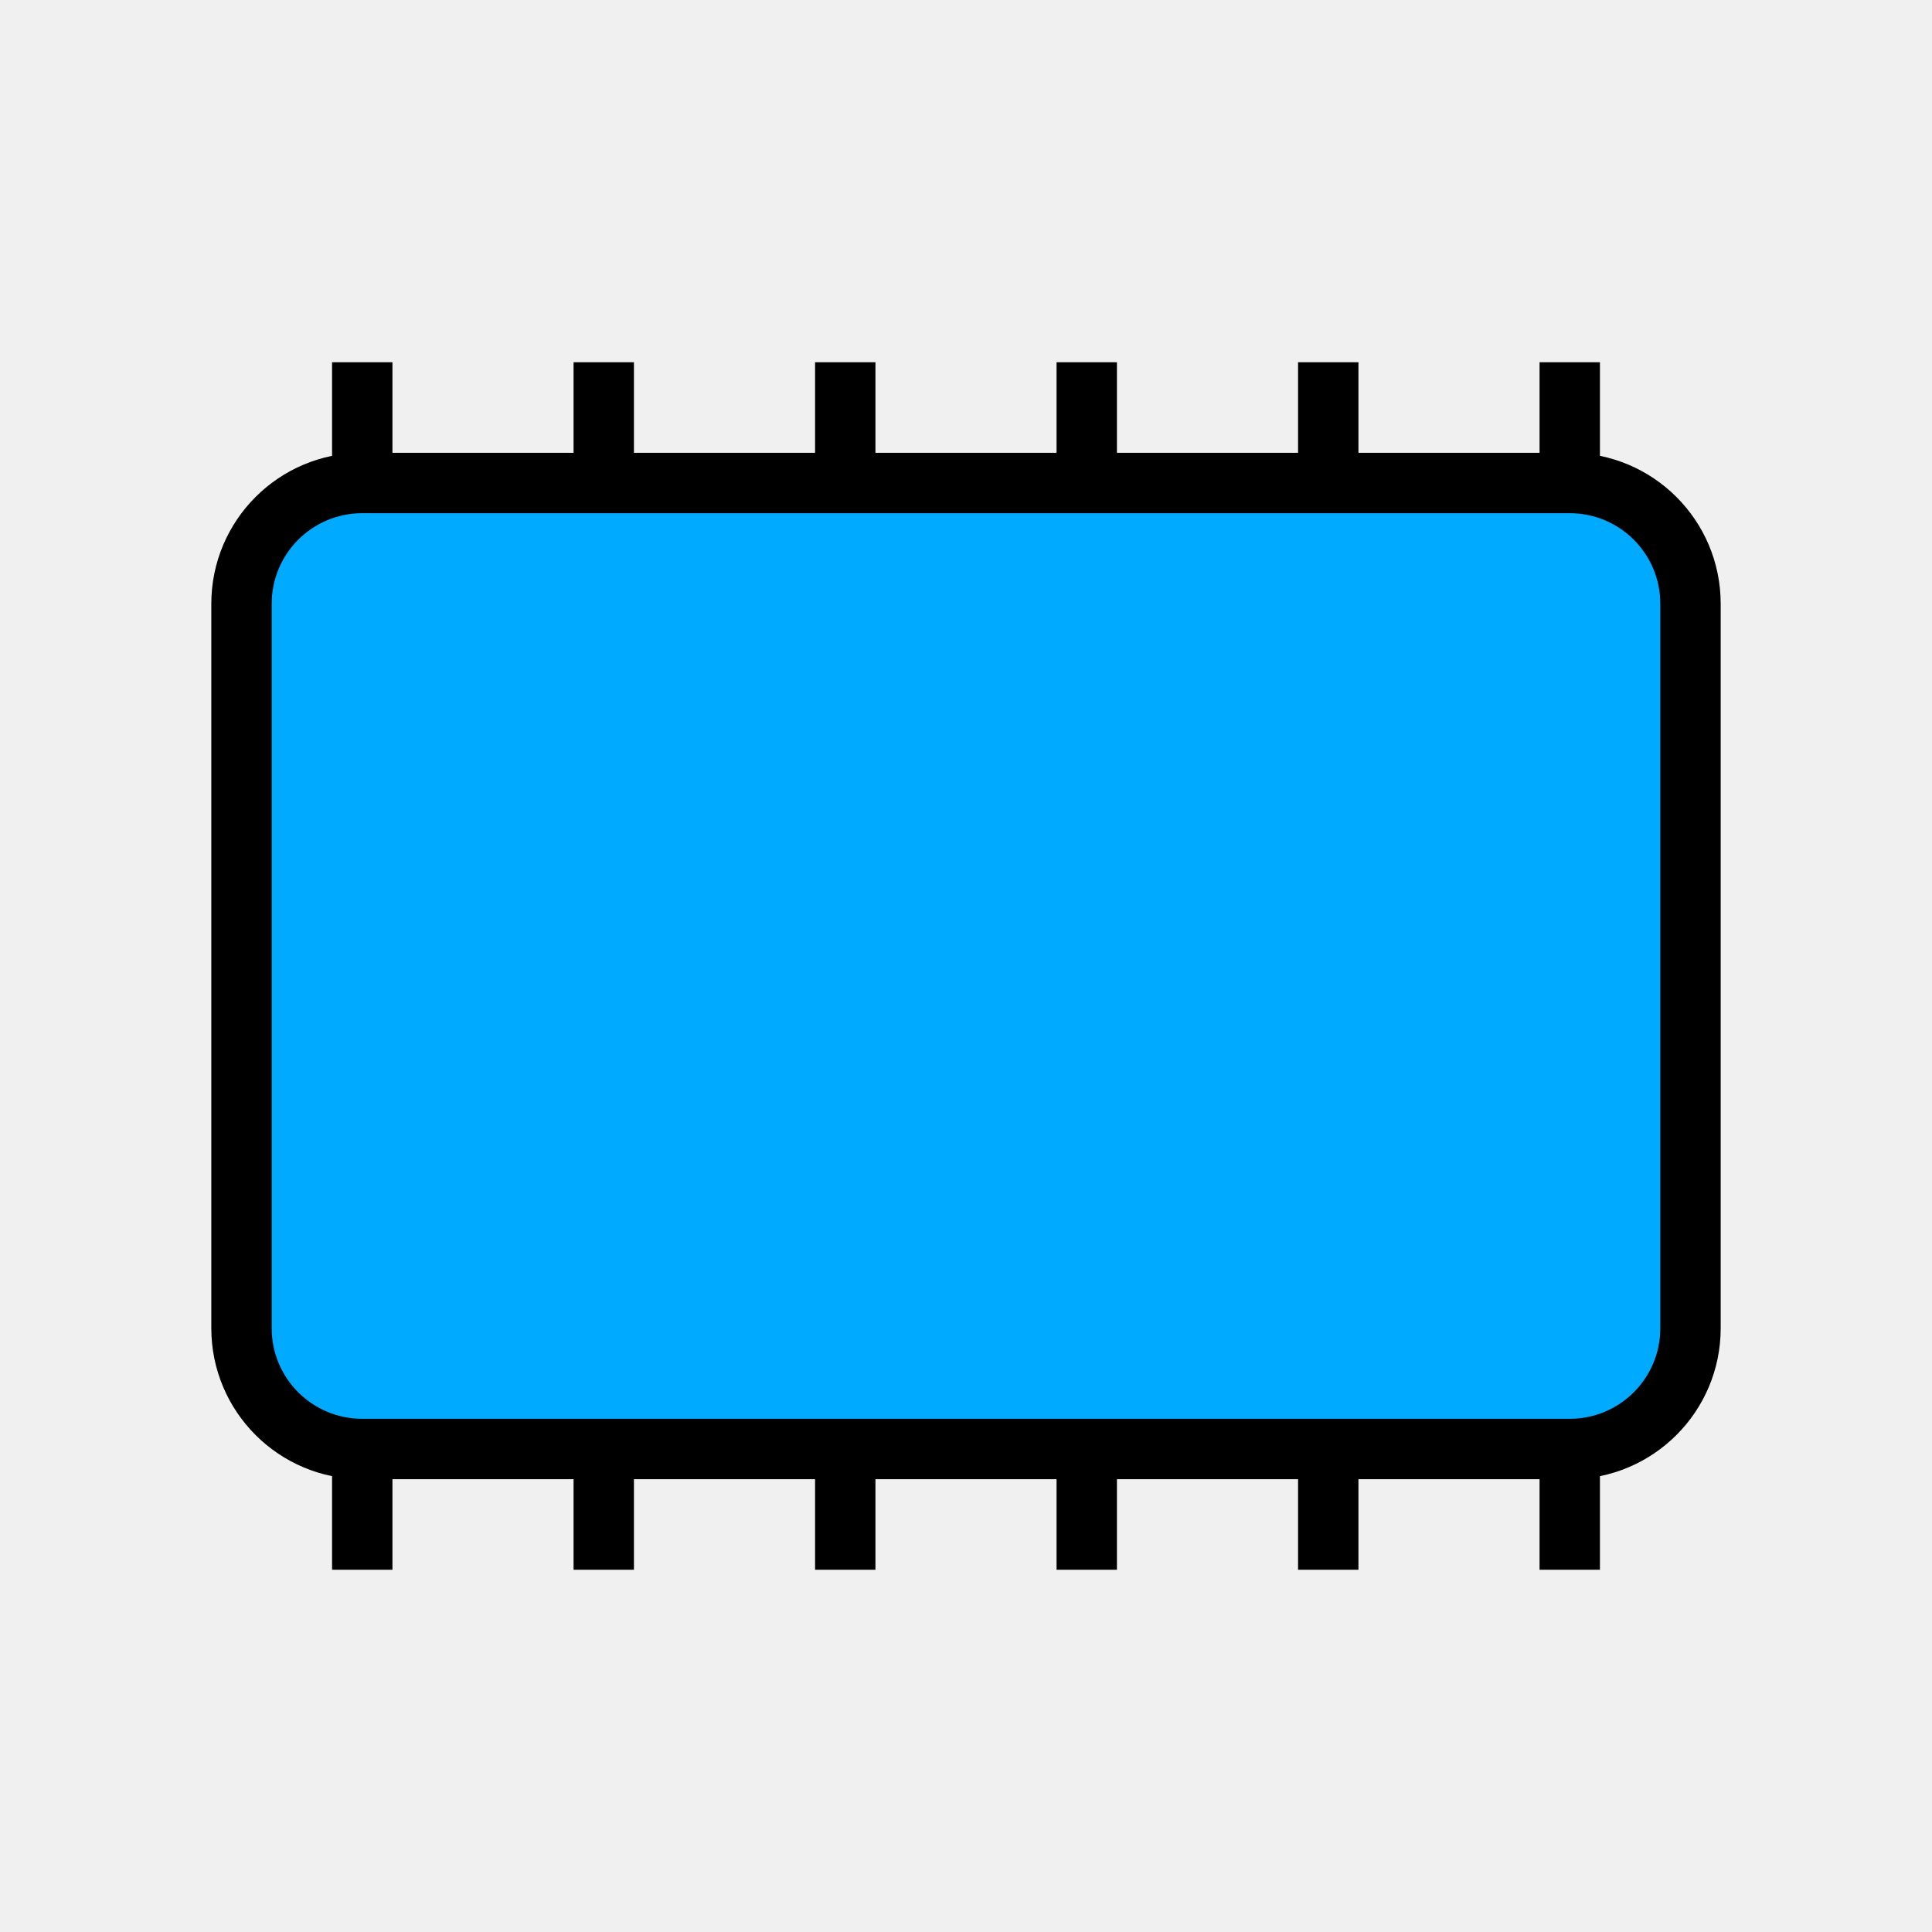
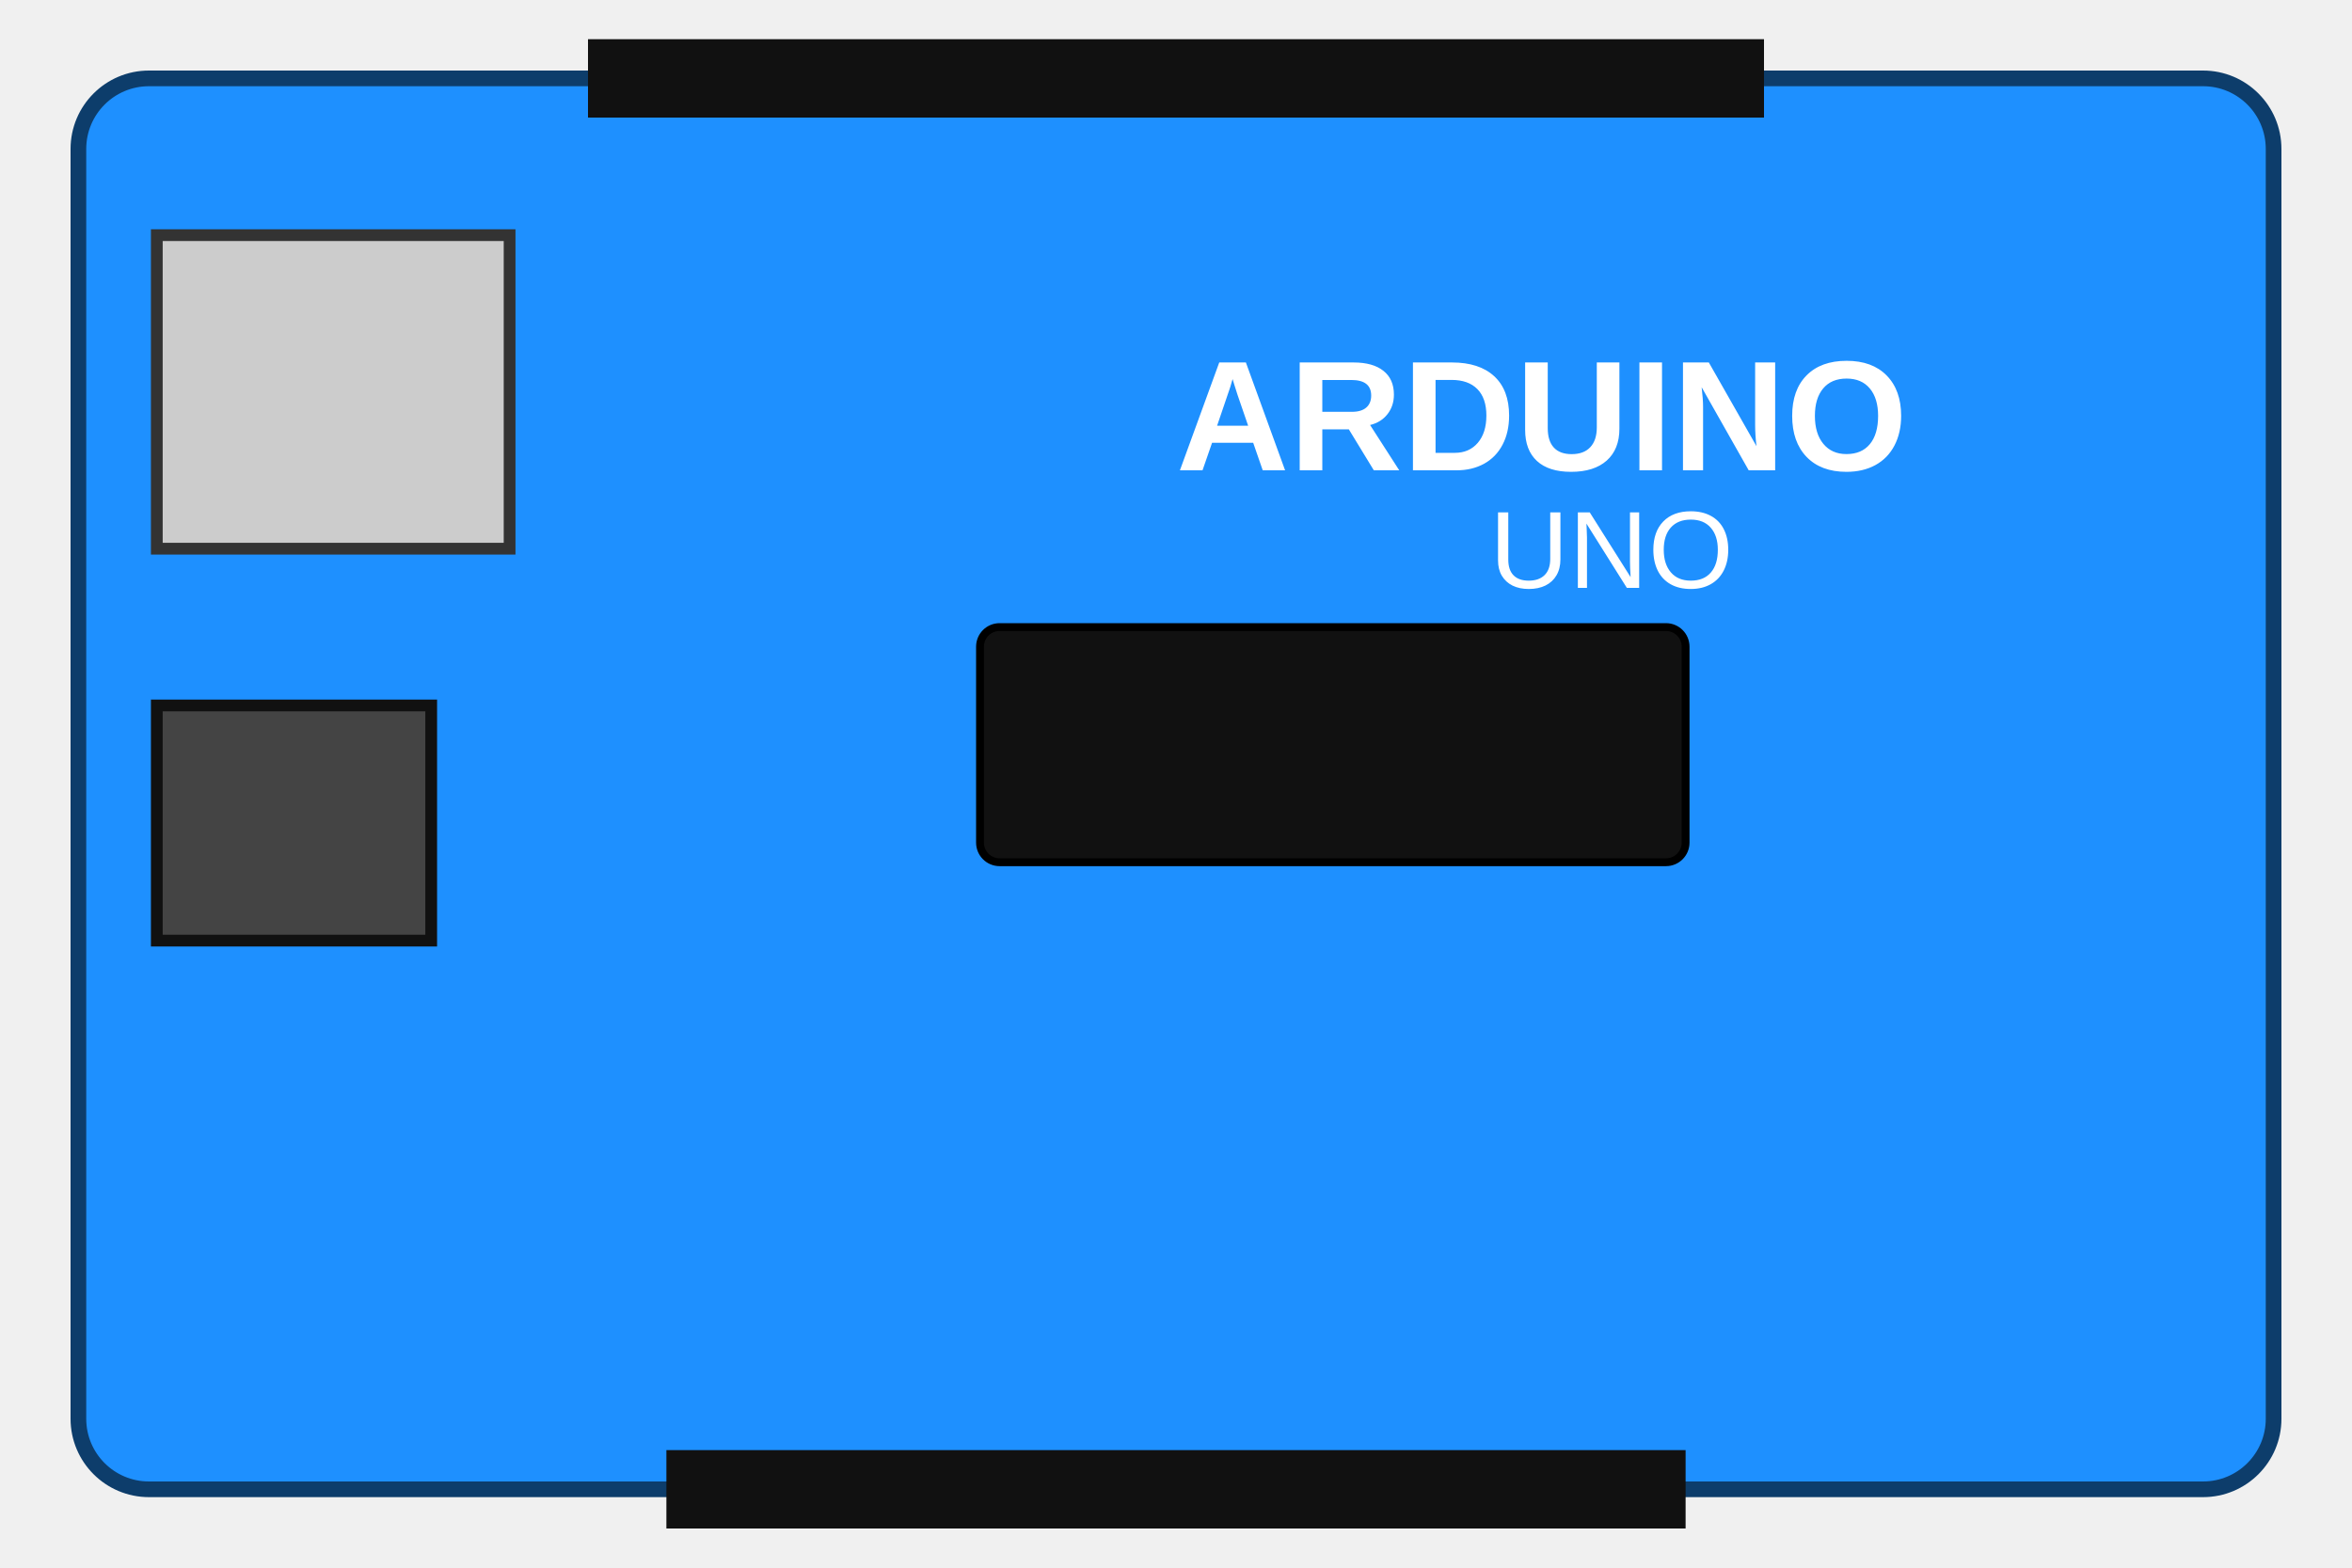
- <svg xmlns="http://www.w3.org/2000/svg" width="64" height="64" viewBox="0 0 64 64">
-   <rect x="8" y="16" width="48" height="32" fill="#00aaff" stroke="#000" stroke-width="2" rx="4" ry="4" />
-   <line x1="12" y1="16" x2="12" y2="12" stroke="#000" stroke-width="2" />
-   <line x1="20" y1="16" x2="20" y2="12" stroke="#000" stroke-width="2" />
-   <line x1="28" y1="16" x2="28" y2="12" stroke="#000" stroke-width="2" />
-   <line x1="36" y1="16" x2="36" y2="12" stroke="#000" stroke-width="2" />
-   <line x1="44" y1="16" x2="44" y2="12" stroke="#000" stroke-width="2" />
-   <line x1="52" y1="16" x2="52" y2="12" stroke="#000" stroke-width="2" />
-   <line x1="12" y1="48" x2="12" y2="52" stroke="#000" stroke-width="2" />
-   <line x1="20" y1="48" x2="20" y2="52" stroke="#000" stroke-width="2" />
-   <line x1="28" y1="48" x2="28" y2="52" stroke="#000" stroke-width="2" />
-   <line x1="36" y1="48" x2="36" y2="52" stroke="#000" stroke-width="2" />
-   <line x1="44" y1="48" x2="44" y2="52" stroke="#000" stroke-width="2" />
-   <line x1="52" y1="48" x2="52" y2="52" stroke="#000" stroke-width="2" />
+ <svg xmlns="http://www.w3.org/2000/svg" width="600" height="400" viewBox="0 0 600 400">
+   <rect x="20" y="20" width="560" height="360" rx="18" fill="#1e90ff" stroke="#0d3d6b" stroke-width="4" />
+   <rect x="40" y="60" width="90" height="80" fill="#ccc" stroke="#333" stroke-width="3" />
+   <rect x="40" y="180" width="70" height="60" fill="#444" stroke="#111" stroke-width="3" />
+   <rect x="250" y="160" width="180" height="60" fill="#111" stroke="#000" stroke-width="2" rx="5" />
+   <text x="300" y="120" font-size="40" fill="white" font-family="Arial" font-weight="bold">
+     ARDUINO
+   </text>
+   <text x="380" y="150" font-size="28" fill="white" font-family="Arial">
+     UNO
+   </text>
+   <g id="digital-row">
+     <rect x="150" y="10" width="300" height="20" fill="#111" />
+   </g>
+   <g id="analog-row">
+     <rect x="170" y="370" width="260" height="20" fill="#111" />
+   </g>
+   <g id="pins" />
</svg>
